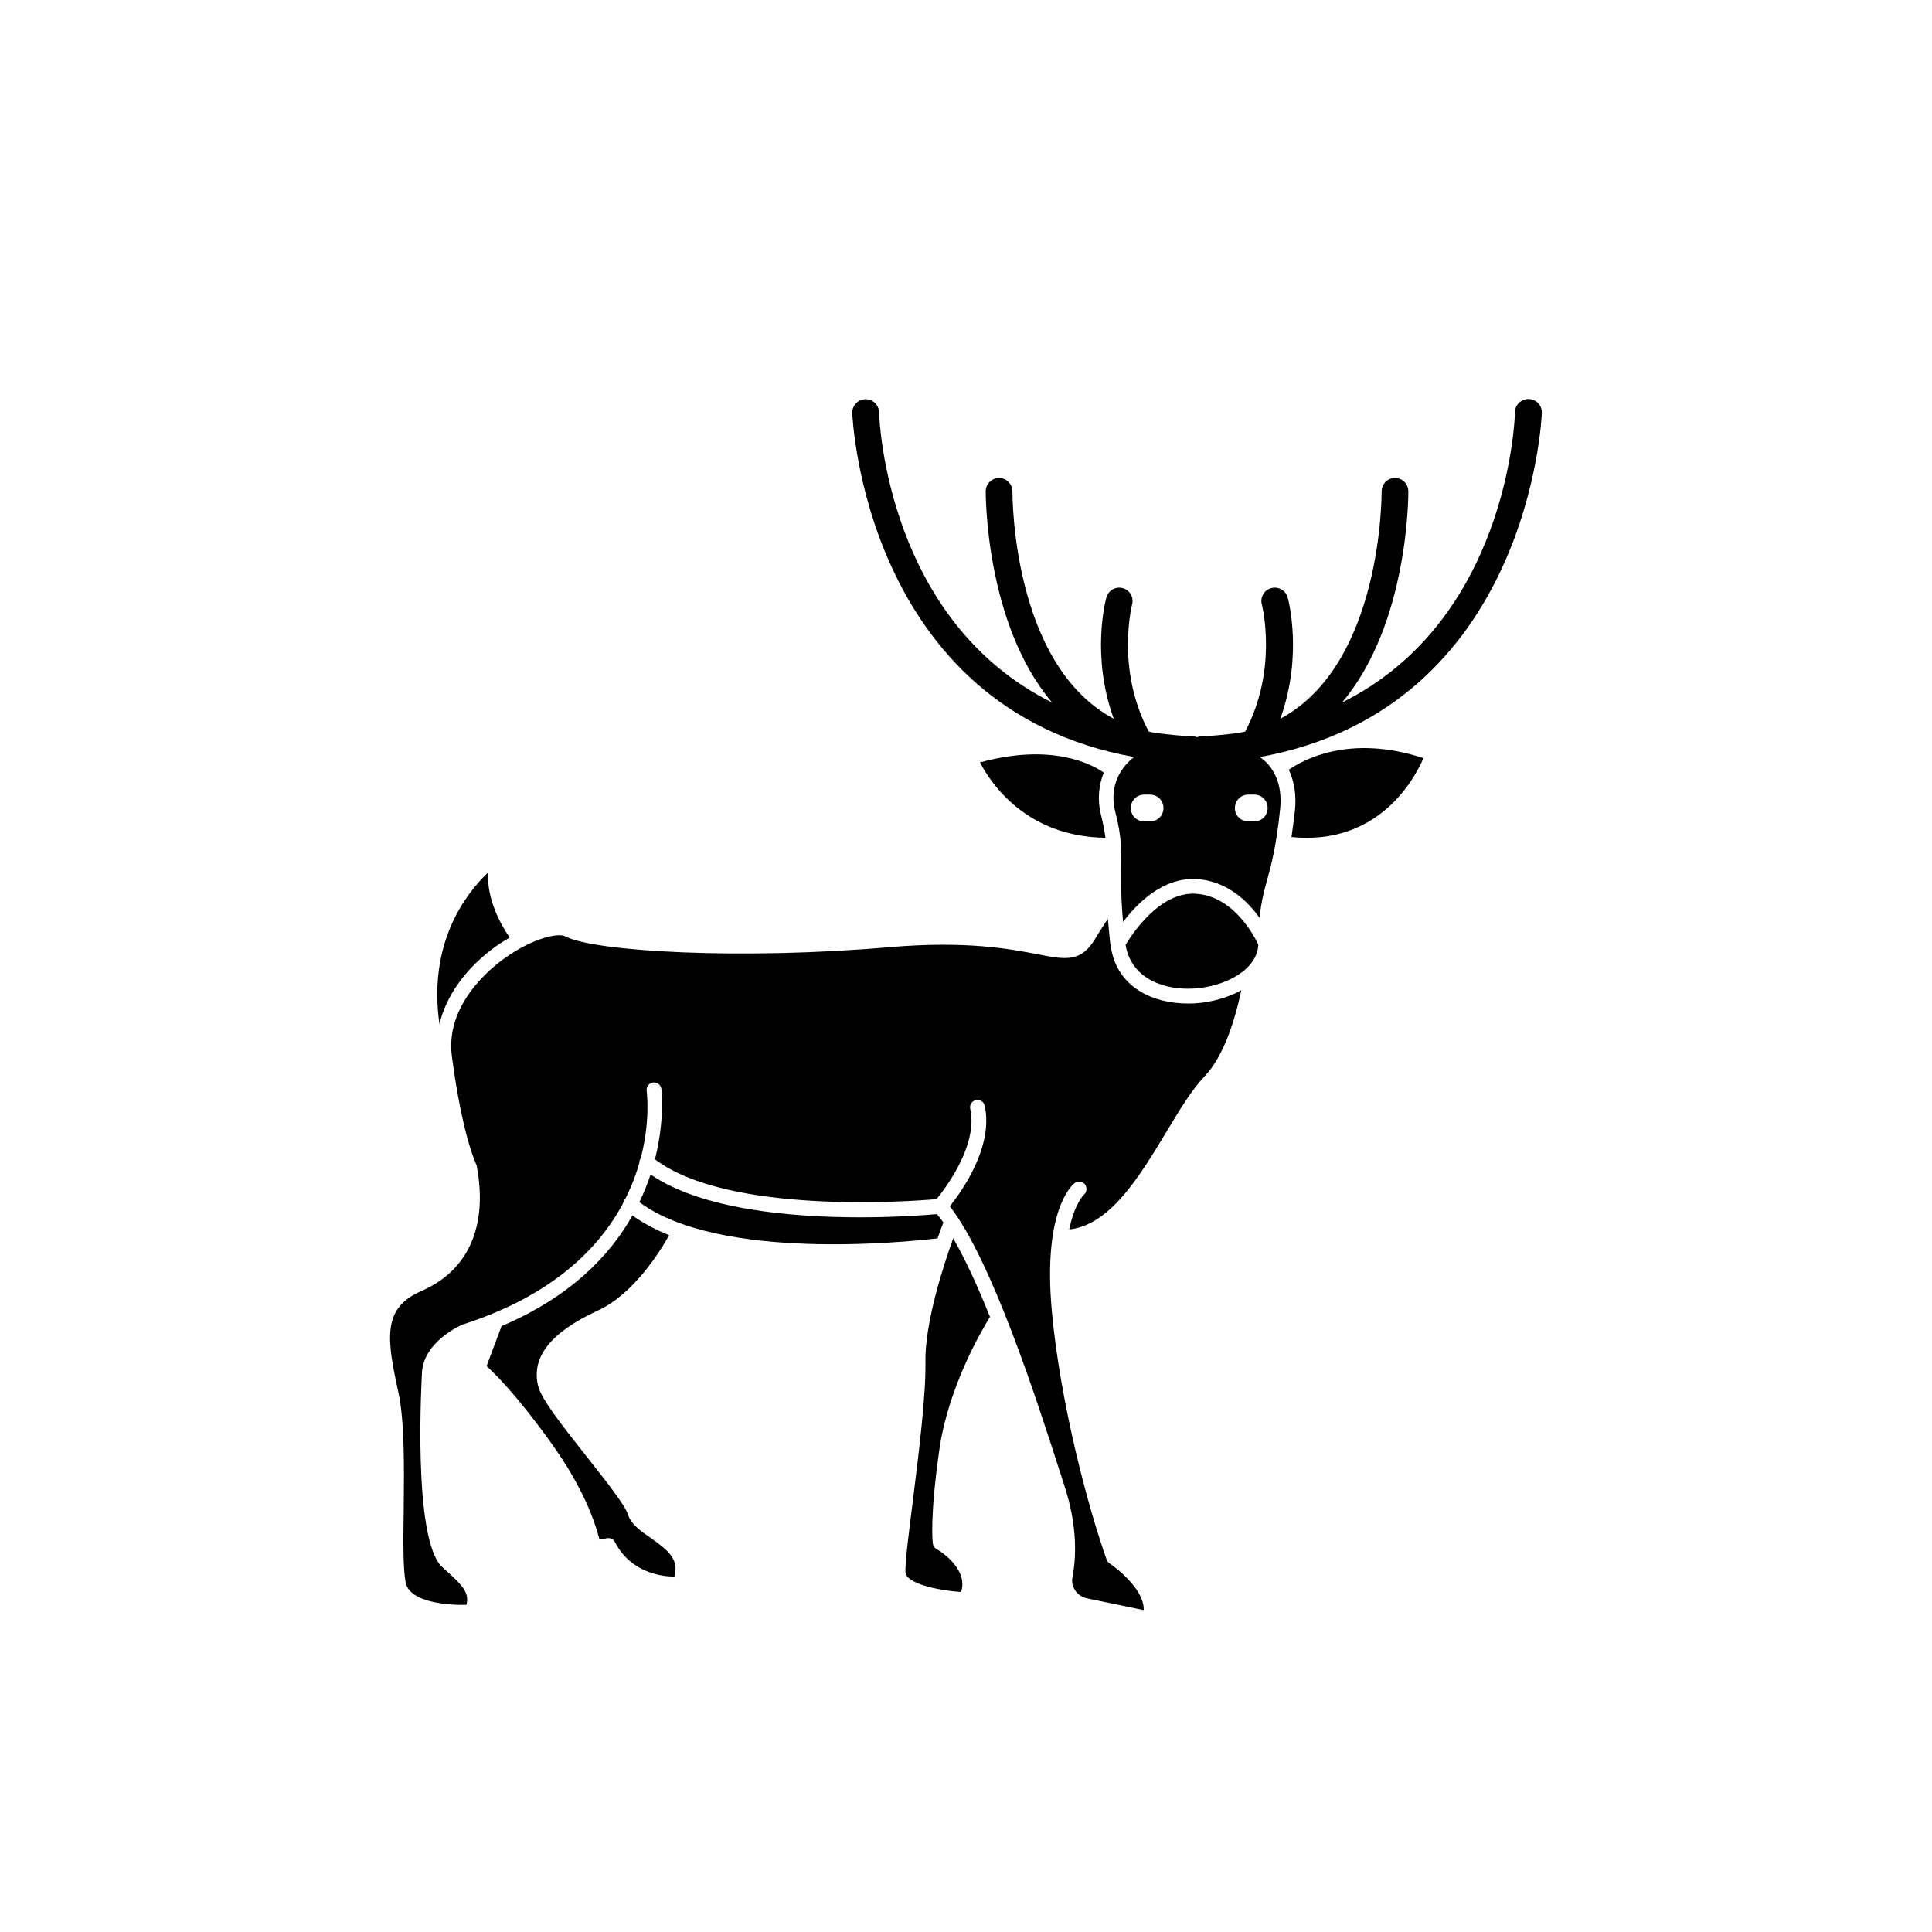
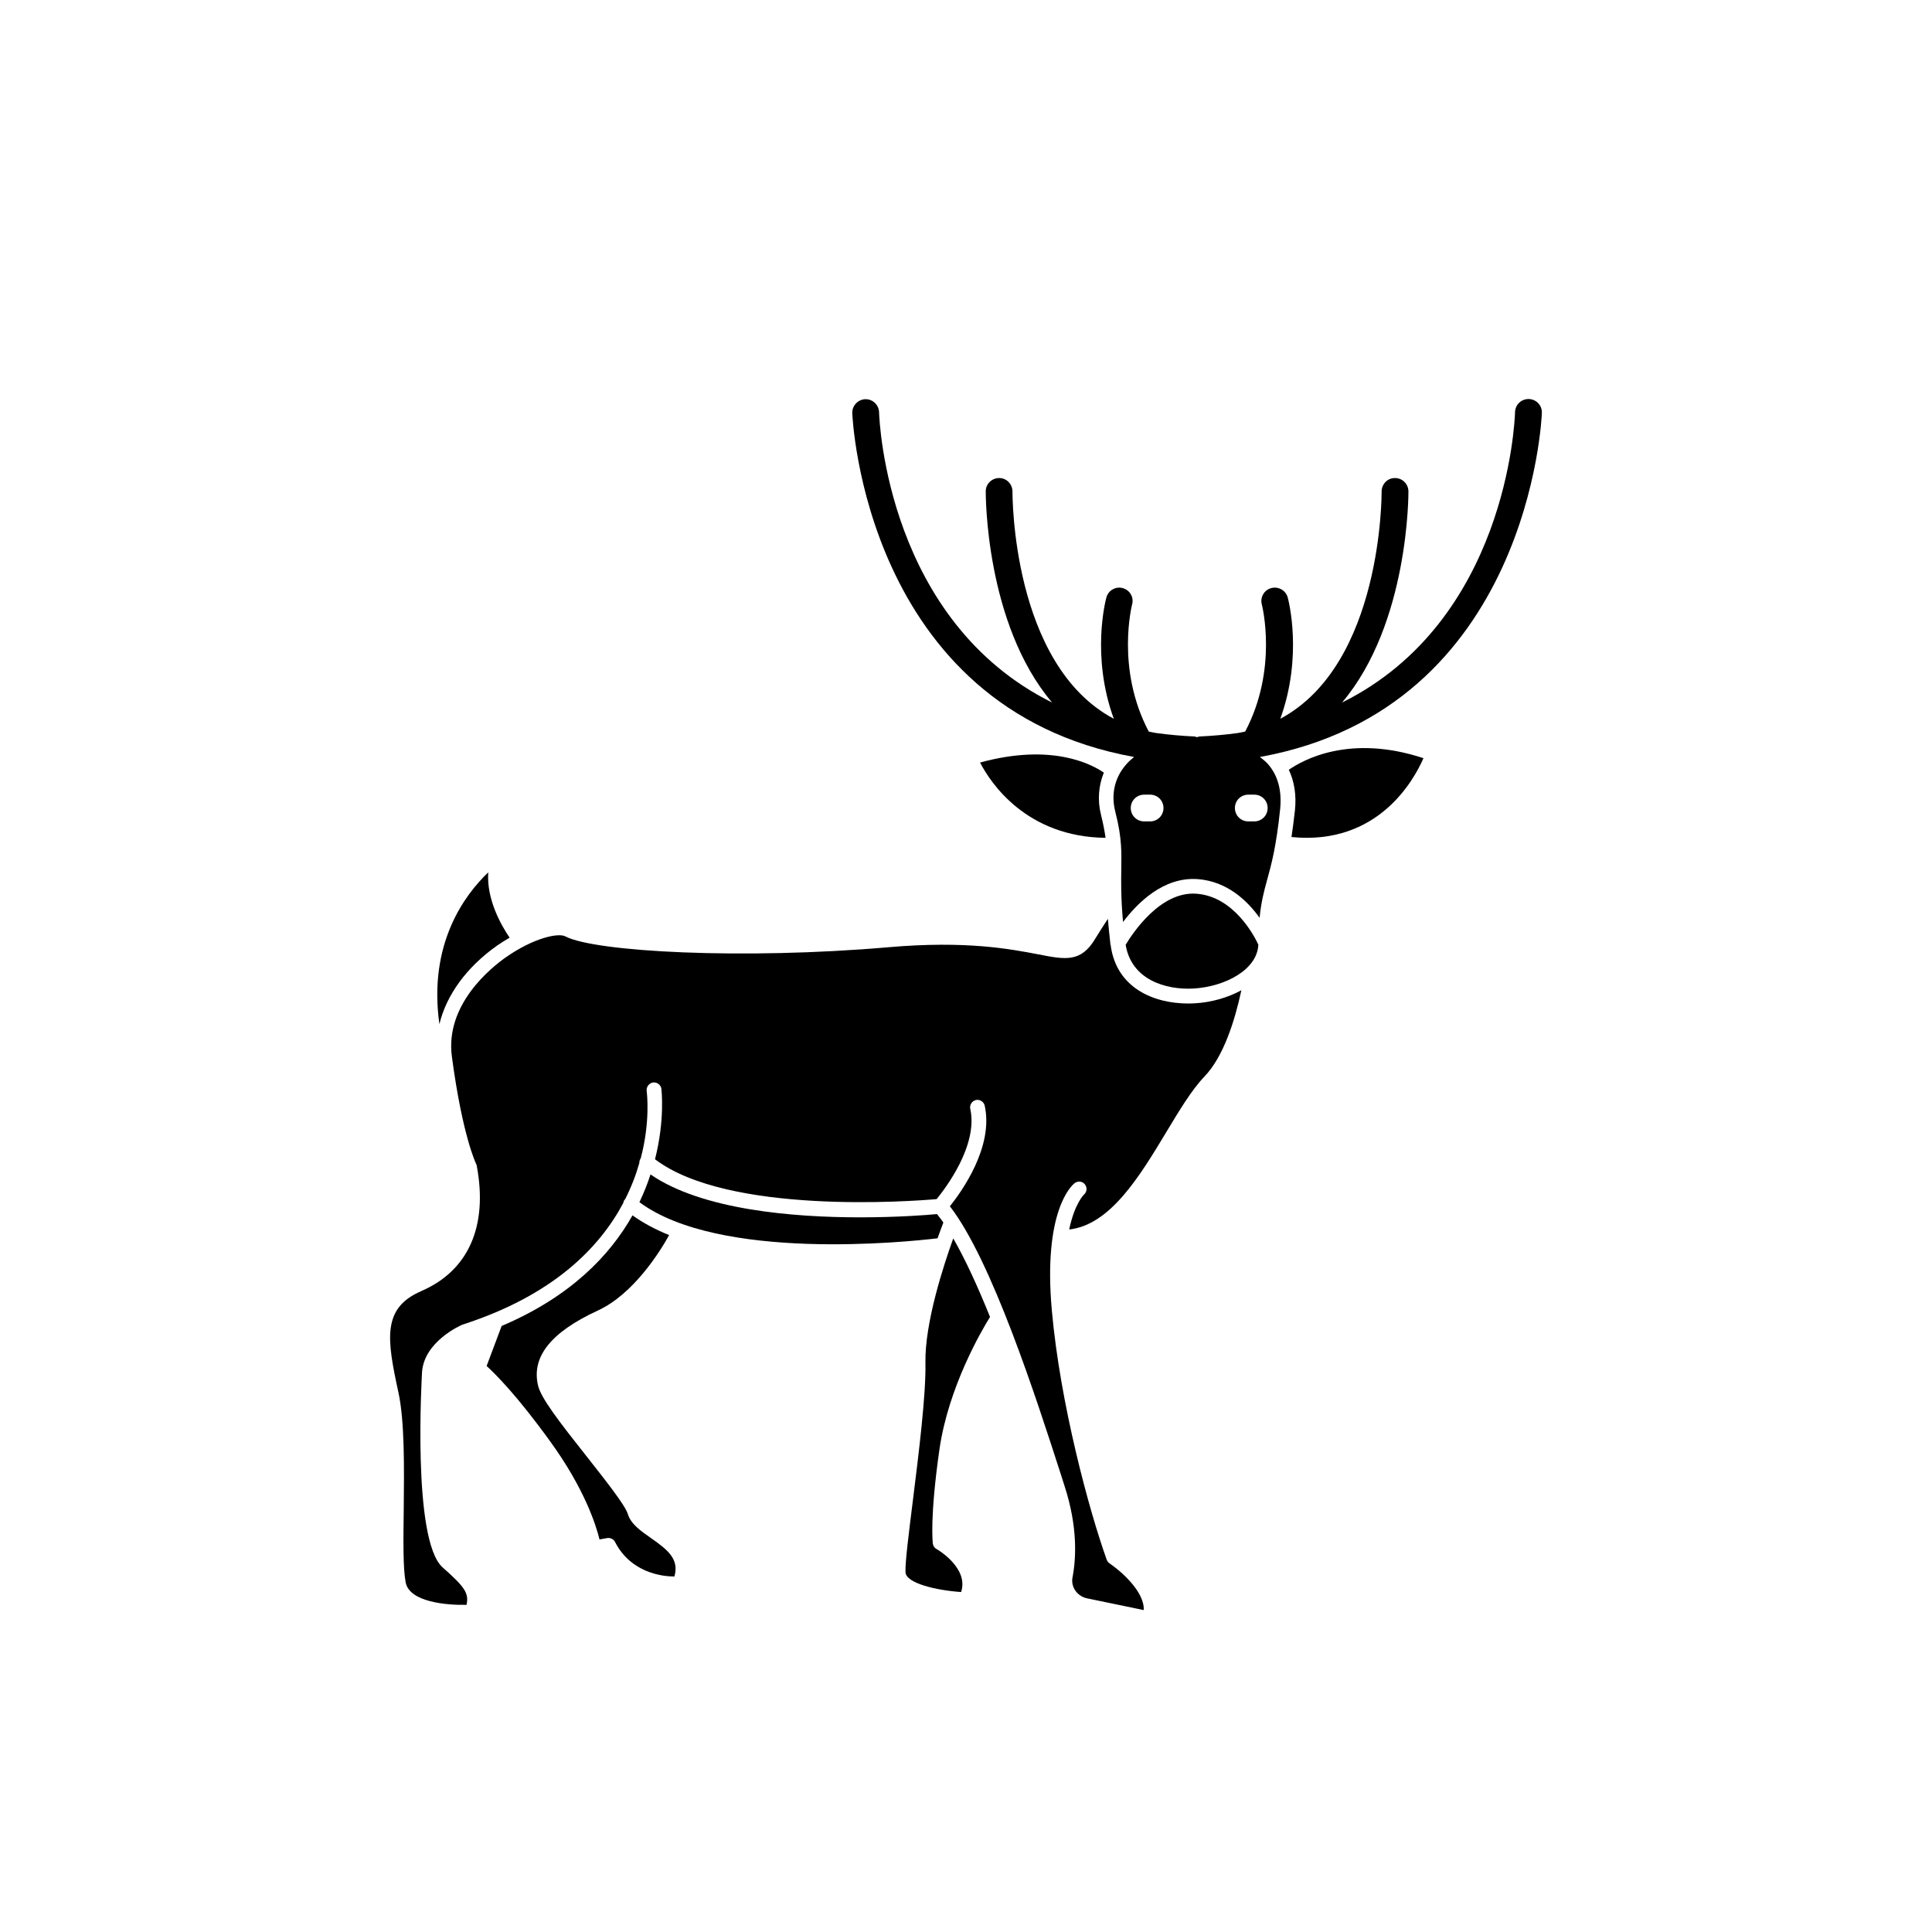
- <svg xmlns="http://www.w3.org/2000/svg" width="24" height="24" viewBox="0 0 24 24" fill="none">
-   <path d="M5.459 12.721C5.316 11.719 5.777 11.111 6.065 10.836C6.041 11.171 6.228 11.496 6.331 11.647C6.277 11.679 6.226 11.71 6.178 11.743C5.795 12.013 5.546 12.359 5.459 12.721Z" fill="currentColor" />
-   <path d="M13.984 11.735C14.062 11.606 14.409 11.068 14.864 11.103C15.33 11.138 15.583 11.632 15.631 11.735C15.618 12.048 15.219 12.257 14.829 12.28C14.478 12.301 14.053 12.17 13.982 11.735H13.984Z" fill="currentColor" />
-   <path d="M13.732 10.407C12.749 10.396 12.304 9.725 12.174 9.471C13.065 9.227 13.559 9.492 13.712 9.597C13.646 9.76 13.631 9.941 13.677 10.124C13.705 10.235 13.721 10.325 13.732 10.405V10.407Z" fill="currentColor" />
-   <path d="M17.683 9.418C17.564 9.69 17.117 10.505 16.043 10.398C16.058 10.302 16.071 10.194 16.086 10.069C16.106 9.877 16.078 9.708 16.01 9.562C16.182 9.442 16.764 9.115 17.683 9.418Z" fill="currentColor" />
-   <path d="M11.496 16.928C11.486 16.431 11.723 15.712 11.841 15.383C11.995 15.649 12.15 15.991 12.298 16.359C12.189 16.534 11.784 17.229 11.671 17.994C11.547 18.854 11.586 19.162 11.588 19.175C11.592 19.203 11.608 19.229 11.634 19.242C11.651 19.251 12.037 19.48 11.939 19.776C11.634 19.756 11.254 19.667 11.248 19.53C11.242 19.408 11.291 19.031 11.341 18.634C11.413 18.053 11.503 17.333 11.496 16.928Z" fill="currentColor" />
-   <path d="M8.082 14.59C8.721 15.03 9.854 15.122 10.682 15.122C11.144 15.122 11.508 15.094 11.639 15.082C11.665 15.115 11.693 15.148 11.719 15.187C11.702 15.227 11.678 15.296 11.647 15.383C11.26 15.429 8.934 15.669 7.943 14.934C7.998 14.817 8.045 14.703 8.08 14.592L8.082 14.59Z" fill="currentColor" />
-   <path d="M7.857 15.1C7.992 15.196 8.146 15.277 8.312 15.344C8.198 15.55 7.869 16.077 7.427 16.28C6.841 16.55 6.599 16.857 6.684 17.214C6.721 17.371 6.948 17.665 7.29 18.097C7.512 18.378 7.765 18.698 7.798 18.807C7.835 18.933 7.957 19.018 8.085 19.106C8.305 19.26 8.438 19.374 8.377 19.585C8.229 19.585 7.837 19.541 7.639 19.156C7.621 19.119 7.58 19.101 7.54 19.108L7.447 19.125C7.401 18.938 7.257 18.489 6.835 17.909C6.42 17.332 6.152 17.068 6.044 16.97L6.231 16.473C7.085 16.11 7.577 15.597 7.857 15.098V15.1Z" fill="currentColor" />
-   <path d="M5.233 16.038C5.819 15.785 6.063 15.232 5.922 14.484C5.922 14.475 5.918 14.467 5.913 14.458C5.913 14.454 5.745 14.116 5.614 13.127C5.525 12.479 6.103 12.018 6.283 11.893C6.628 11.651 6.933 11.586 7.022 11.632C7.386 11.824 9.219 11.924 11.038 11.767C12.008 11.682 12.561 11.791 12.89 11.854C13.237 11.922 13.428 11.959 13.607 11.658C13.653 11.58 13.707 11.499 13.762 11.414C13.77 11.508 13.781 11.612 13.793 11.73C13.793 11.736 13.795 11.739 13.797 11.743C13.797 11.743 13.797 11.745 13.797 11.747C13.871 12.279 14.341 12.466 14.756 12.466C14.784 12.466 14.812 12.466 14.84 12.464C15.041 12.453 15.248 12.395 15.42 12.301C15.339 12.68 15.2 13.124 14.963 13.371C14.801 13.541 14.647 13.798 14.485 14.068C14.159 14.608 13.792 15.218 13.282 15.273C13.35 14.948 13.463 14.842 13.465 14.841C13.503 14.807 13.507 14.75 13.476 14.711C13.442 14.672 13.387 14.667 13.348 14.698C13.307 14.73 12.956 15.049 13.065 16.273C13.169 17.439 13.529 18.766 13.747 19.374C13.755 19.393 13.766 19.409 13.782 19.42C13.914 19.509 14.219 19.768 14.207 20.001L13.502 19.855C13.38 19.829 13.3 19.712 13.322 19.596C13.368 19.358 13.389 18.968 13.224 18.461L13.174 18.306C12.873 17.371 12.319 15.654 11.799 14.985C11.945 14.802 12.345 14.247 12.232 13.735C12.221 13.685 12.171 13.654 12.123 13.665C12.073 13.676 12.041 13.726 12.053 13.776C12.152 14.232 11.736 14.77 11.635 14.896C11.319 14.924 9.046 15.092 8.136 14.401C8.262 13.905 8.216 13.536 8.216 13.527C8.208 13.477 8.164 13.441 8.112 13.447C8.062 13.454 8.027 13.501 8.033 13.55C8.037 13.586 8.079 13.933 7.959 14.388C7.948 14.406 7.94 14.425 7.942 14.445C7.902 14.589 7.844 14.741 7.765 14.898C7.763 14.9 7.761 14.902 7.759 14.903C7.748 14.916 7.744 14.931 7.741 14.946C7.445 15.502 6.867 16.094 5.747 16.454C5.719 16.465 5.266 16.666 5.242 17.047C5.242 17.068 5.115 19.127 5.497 19.47C5.769 19.71 5.828 19.788 5.795 19.936C5.553 19.942 5.085 19.903 5.039 19.657C5.006 19.489 5.009 19.132 5.015 18.755C5.02 18.239 5.028 17.657 4.948 17.293C4.804 16.631 4.745 16.247 5.235 16.038H5.233Z" fill="currentColor" />
-   <path d="M14.878 10.921C14.451 10.89 14.128 11.219 13.951 11.453C13.923 11.143 13.927 10.949 13.928 10.788C13.93 10.686 13.932 10.596 13.925 10.5C13.917 10.383 13.899 10.258 13.854 10.084C13.801 9.871 13.843 9.672 13.978 9.509C14.01 9.47 14.047 9.437 14.087 9.404C10.737 8.798 10.589 5.17 10.587 5.131C10.585 5.038 10.657 4.963 10.748 4.959H10.753C10.842 4.959 10.916 5.029 10.92 5.12C10.923 5.247 11.03 7.714 13.069 8.727C12.236 7.742 12.245 6.125 12.245 6.103C12.245 6.012 12.32 5.938 12.411 5.938H12.413C12.505 5.938 12.577 6.016 12.577 6.107C12.577 6.131 12.565 8.252 13.836 8.929C13.551 8.149 13.734 7.456 13.744 7.422C13.768 7.334 13.858 7.282 13.947 7.306C14.036 7.33 14.087 7.421 14.063 7.509C14.062 7.517 13.858 8.308 14.27 9.088C14.302 9.095 14.333 9.101 14.366 9.106C14.516 9.126 14.669 9.141 14.832 9.149C14.845 9.149 14.858 9.154 14.869 9.158C14.882 9.154 14.893 9.149 14.906 9.149C15.069 9.141 15.222 9.126 15.372 9.106C15.405 9.101 15.437 9.095 15.468 9.088C15.878 8.311 15.679 7.526 15.675 7.509C15.651 7.421 15.703 7.33 15.791 7.306C15.88 7.282 15.973 7.334 15.996 7.422C16.006 7.456 16.187 8.149 15.904 8.929C17.174 8.25 17.163 6.131 17.163 6.107C17.163 6.014 17.235 5.938 17.327 5.938C17.327 5.938 17.327 5.938 17.329 5.938C17.42 5.938 17.494 6.01 17.495 6.103C17.495 6.125 17.505 7.742 16.671 8.727C18.712 7.713 18.817 5.247 18.82 5.118C18.822 5.027 18.898 4.957 18.987 4.957H18.992C19.085 4.961 19.157 5.037 19.153 5.129C19.153 5.168 19.003 8.799 15.651 9.404C15.682 9.428 15.716 9.454 15.743 9.483C15.873 9.626 15.926 9.818 15.902 10.052C15.854 10.518 15.793 10.74 15.74 10.934C15.699 11.082 15.666 11.209 15.647 11.402C15.499 11.195 15.248 10.949 14.878 10.921ZM14.213 10.204H14.287C14.379 10.204 14.453 10.13 14.453 10.038C14.453 9.945 14.379 9.871 14.287 9.871H14.213C14.121 9.871 14.047 9.945 14.047 10.038C14.047 10.13 14.121 10.204 14.213 10.204ZM15.747 10.038C15.747 9.945 15.673 9.871 15.581 9.871H15.507C15.414 9.871 15.34 9.945 15.34 10.038C15.34 10.13 15.414 10.204 15.507 10.204H15.581C15.673 10.204 15.747 10.13 15.747 10.038Z" fill="currentColor" />
+ <svg xmlns="http://www.w3.org/2000/svg" width="32" height="32" viewBox="0 0 32 32" fill="none">
+   <path d="M7.278 16.963C7.089 15.627 7.702 14.816 8.087 14.449C8.055 14.895 8.303 15.329 8.441 15.531C8.37 15.573 8.301 15.615 8.237 15.659C7.727 16.019 7.394 16.48 7.278 16.963Z" fill="currentColor" />
+   <path d="M18.646 15.646C18.75 15.473 19.213 14.756 19.819 14.803C20.44 14.85 20.778 15.508 20.842 15.646C20.825 16.062 20.292 16.341 19.772 16.373C19.304 16.4 18.737 16.225 18.644 15.646H18.646Z" fill="currentColor" />
+   <path d="M18.311 13.877C17 13.862 16.406 12.967 16.233 12.63C17.421 12.305 18.079 12.657 18.283 12.797C18.195 13.014 18.175 13.256 18.237 13.5C18.274 13.648 18.296 13.768 18.311 13.874V13.877Z" fill="currentColor" />
+   <path d="M23.577 12.558C23.419 12.92 22.823 14.007 21.391 13.864C21.411 13.736 21.428 13.593 21.448 13.425C21.475 13.169 21.438 12.944 21.347 12.75C21.576 12.59 22.352 12.153 23.577 12.558Z" fill="currentColor" />
+   <path d="M15.328 22.572C15.316 21.909 15.631 20.95 15.789 20.512C15.993 20.867 16.2 21.322 16.398 21.813C16.252 22.047 15.712 22.974 15.562 23.994C15.397 25.14 15.449 25.551 15.451 25.568C15.456 25.605 15.478 25.64 15.513 25.657C15.535 25.669 16.05 25.975 15.919 26.369C15.513 26.342 15.005 26.224 14.998 26.041C14.99 25.879 15.055 25.376 15.121 24.846C15.217 24.073 15.338 23.111 15.328 22.572Z" fill="currentColor" />
+   <path d="M10.775 19.453C11.628 20.04 13.139 20.163 14.243 20.163C14.859 20.163 15.344 20.126 15.519 20.109C15.553 20.153 15.591 20.197 15.625 20.249C15.603 20.303 15.571 20.395 15.529 20.51C15.014 20.572 11.911 20.892 10.591 19.912C10.665 19.756 10.726 19.603 10.773 19.456L10.775 19.453Z" fill="currentColor" />
+   <path d="M10.477 20.131C10.657 20.259 10.862 20.368 11.083 20.457C10.931 20.733 10.492 21.435 9.903 21.706C9.122 22.066 8.799 22.475 8.912 22.95C8.962 23.16 9.265 23.552 9.721 24.128C10.016 24.503 10.354 24.929 10.398 25.075C10.448 25.242 10.61 25.355 10.78 25.474C11.074 25.678 11.251 25.831 11.17 26.112C10.973 26.112 10.45 26.053 10.187 25.54C10.162 25.491 10.108 25.466 10.053 25.476L9.93 25.498C9.869 25.25 9.676 24.651 9.115 23.877C8.56 23.108 8.203 22.756 8.06 22.625L8.309 21.962C9.447 21.479 10.103 20.794 10.477 20.129V20.131Z" fill="currentColor" />
+   <path d="M6.978 21.384C7.759 21.047 8.084 20.31 7.897 19.312C7.897 19.299 7.892 19.29 7.885 19.277C7.885 19.272 7.66 18.821 7.485 17.503C7.367 16.638 8.138 16.025 8.377 15.857C8.838 15.534 9.245 15.448 9.363 15.509C9.849 15.766 12.293 15.899 14.718 15.689C16.012 15.576 16.748 15.722 17.187 15.805C17.65 15.896 17.904 15.946 18.143 15.544C18.205 15.441 18.276 15.332 18.35 15.219C18.36 15.344 18.375 15.482 18.392 15.64C18.392 15.648 18.395 15.652 18.397 15.657C18.397 15.657 18.397 15.66 18.397 15.662C18.495 16.372 19.121 16.621 19.676 16.621C19.713 16.621 19.75 16.621 19.787 16.618C20.055 16.604 20.331 16.527 20.561 16.402C20.452 16.907 20.267 17.498 19.952 17.828C19.735 18.055 19.53 18.398 19.314 18.757C18.88 19.477 18.39 20.29 17.709 20.364C17.801 19.93 17.951 19.79 17.953 19.787C18.005 19.743 18.01 19.667 17.968 19.615C17.924 19.563 17.85 19.556 17.798 19.598C17.744 19.64 17.276 20.066 17.421 21.697C17.559 23.252 18.04 25.021 18.33 25.832C18.34 25.857 18.355 25.879 18.377 25.894C18.552 26.012 18.959 26.357 18.944 26.668L18.003 26.473C17.84 26.438 17.734 26.283 17.764 26.128C17.825 25.81 17.852 25.29 17.633 24.615L17.567 24.408C17.165 23.161 16.426 20.872 15.733 19.98C15.928 19.736 16.46 18.996 16.31 18.314C16.295 18.247 16.228 18.205 16.164 18.22C16.098 18.235 16.056 18.302 16.071 18.368C16.204 18.977 15.649 19.694 15.514 19.861C15.092 19.898 12.062 20.122 10.849 19.201C11.017 18.541 10.955 18.048 10.955 18.035C10.945 17.969 10.886 17.922 10.817 17.929C10.751 17.939 10.704 18.001 10.711 18.067C10.716 18.114 10.773 18.578 10.613 19.184C10.598 19.208 10.588 19.233 10.59 19.26C10.536 19.452 10.46 19.654 10.354 19.864C10.351 19.866 10.349 19.869 10.346 19.871C10.332 19.888 10.327 19.908 10.322 19.928C9.927 20.67 9.156 21.458 7.663 21.939C7.626 21.953 7.022 22.222 6.99 22.73C6.99 22.757 6.82 25.502 7.33 25.96C7.692 26.281 7.771 26.384 7.727 26.581C7.404 26.589 6.781 26.537 6.719 26.209C6.675 25.985 6.68 25.509 6.687 25.007C6.694 24.319 6.704 23.543 6.598 23.057C6.406 22.175 6.327 21.663 6.98 21.384H6.978Z" fill="currentColor" />
+   <path d="M19.838 14.561C19.269 14.52 18.838 14.958 18.601 15.271C18.564 14.857 18.569 14.598 18.572 14.384C18.574 14.248 18.576 14.128 18.567 14C18.557 13.844 18.532 13.677 18.473 13.445C18.401 13.162 18.458 12.896 18.638 12.679C18.68 12.627 18.729 12.583 18.784 12.538C14.316 11.73 14.119 6.893 14.116 6.841C14.114 6.718 14.21 6.617 14.331 6.612H14.338C14.456 6.612 14.555 6.705 14.56 6.826C14.565 6.996 14.708 10.286 17.426 11.636C16.314 10.323 16.327 8.167 16.327 8.137C16.327 8.016 16.428 7.918 16.548 7.918H16.551C16.674 7.918 16.77 8.021 16.77 8.142C16.77 8.174 16.753 11.003 18.448 11.905C18.069 10.865 18.313 9.941 18.325 9.897C18.357 9.778 18.478 9.709 18.596 9.741C18.715 9.773 18.784 9.894 18.751 10.012C18.749 10.022 18.478 11.077 19.027 12.117C19.069 12.127 19.111 12.134 19.156 12.142C19.355 12.169 19.56 12.188 19.777 12.198C19.794 12.198 19.811 12.206 19.826 12.21C19.843 12.206 19.858 12.198 19.875 12.198C20.092 12.188 20.297 12.169 20.496 12.142C20.541 12.134 20.582 12.127 20.624 12.117C21.171 11.082 20.905 10.035 20.9 10.012C20.868 9.894 20.937 9.773 21.055 9.741C21.174 9.709 21.297 9.778 21.329 9.897C21.341 9.941 21.583 10.865 21.206 11.905C22.899 11.001 22.884 8.174 22.884 8.142C22.884 8.019 22.98 7.918 23.103 7.918C23.103 7.918 23.103 7.918 23.106 7.918C23.227 7.918 23.325 8.014 23.328 8.137C23.328 8.167 23.34 10.323 22.229 11.636C24.949 10.284 25.089 6.996 25.094 6.824C25.097 6.703 25.198 6.609 25.316 6.609H25.323C25.447 6.614 25.543 6.715 25.538 6.839C25.538 6.89 25.338 11.732 20.868 12.538C20.91 12.57 20.954 12.605 20.991 12.644C21.164 12.834 21.235 13.09 21.203 13.403C21.139 14.024 21.058 14.32 20.986 14.579C20.932 14.776 20.888 14.946 20.863 15.202C20.666 14.926 20.331 14.598 19.838 14.561ZM18.951 13.605H19.05C19.173 13.605 19.271 13.507 19.271 13.383C19.271 13.26 19.173 13.162 19.05 13.162H18.951C18.828 13.162 18.729 13.26 18.729 13.383C18.729 13.507 18.828 13.605 18.951 13.605ZM20.996 13.383C20.996 13.26 20.898 13.162 20.775 13.162H20.676C20.553 13.162 20.454 13.26 20.454 13.383C20.454 13.507 20.553 13.605 20.676 13.605H20.775C20.898 13.605 20.996 13.507 20.996 13.383Z" fill="currentColor" />
</svg>
